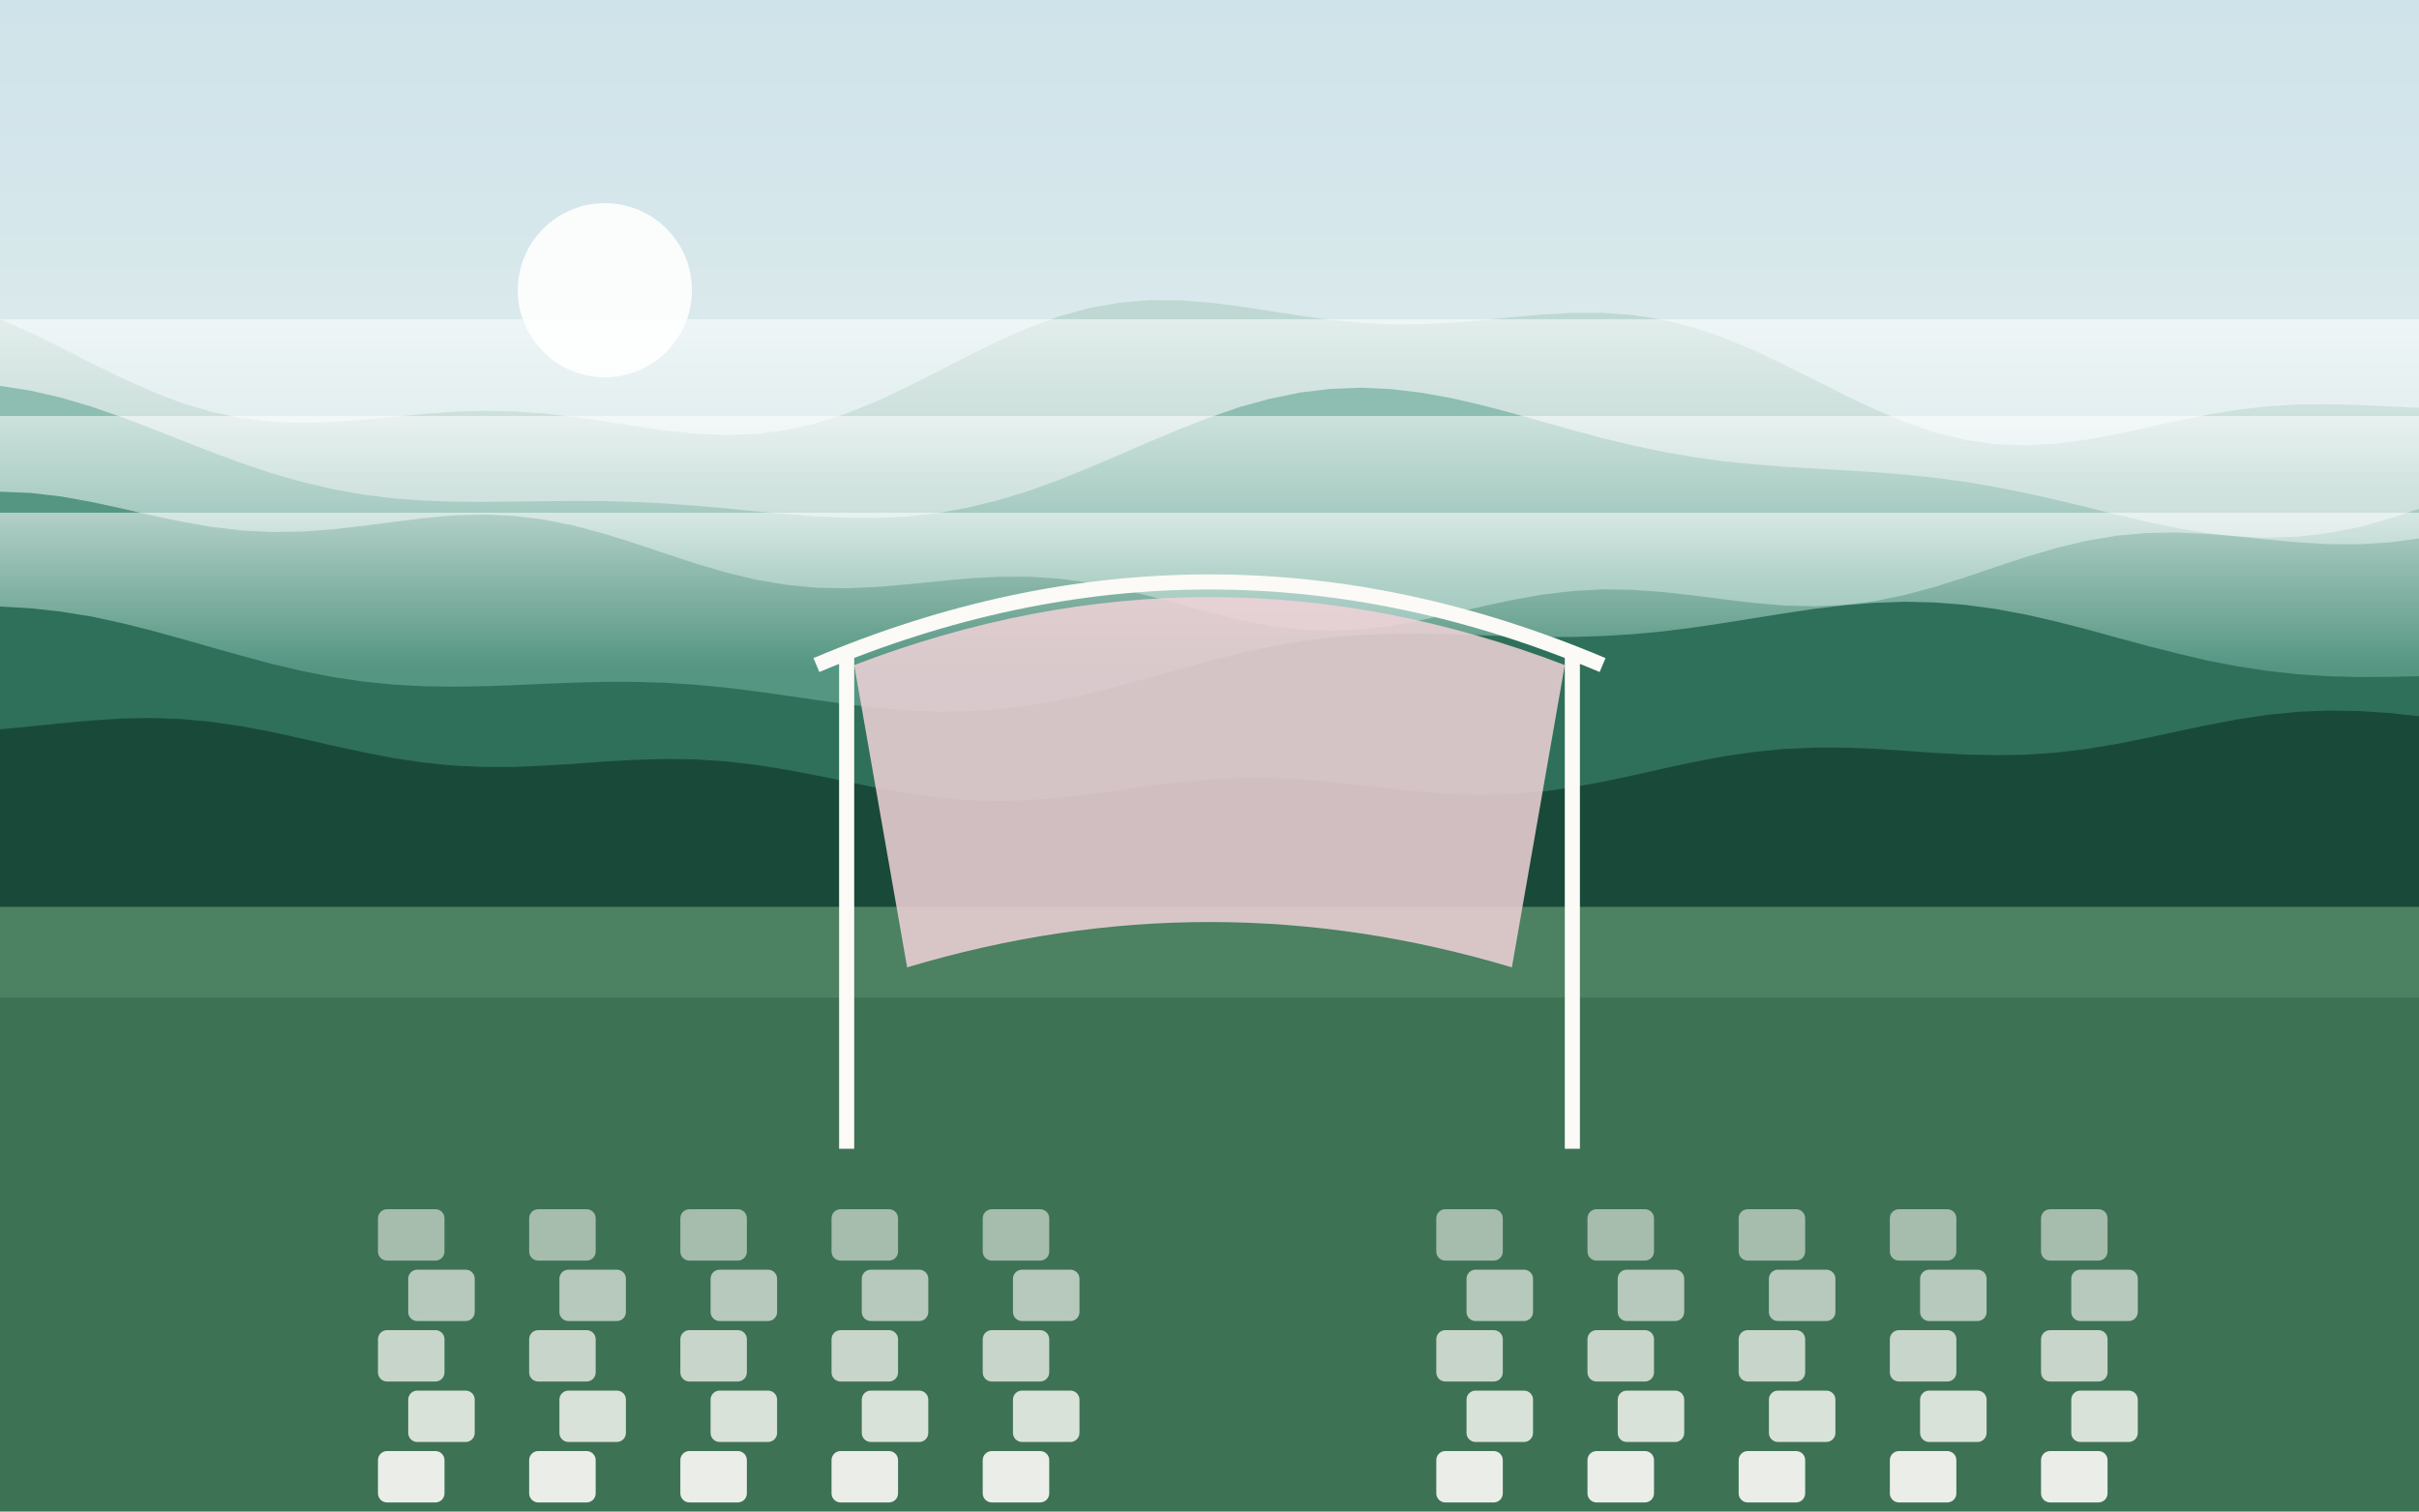
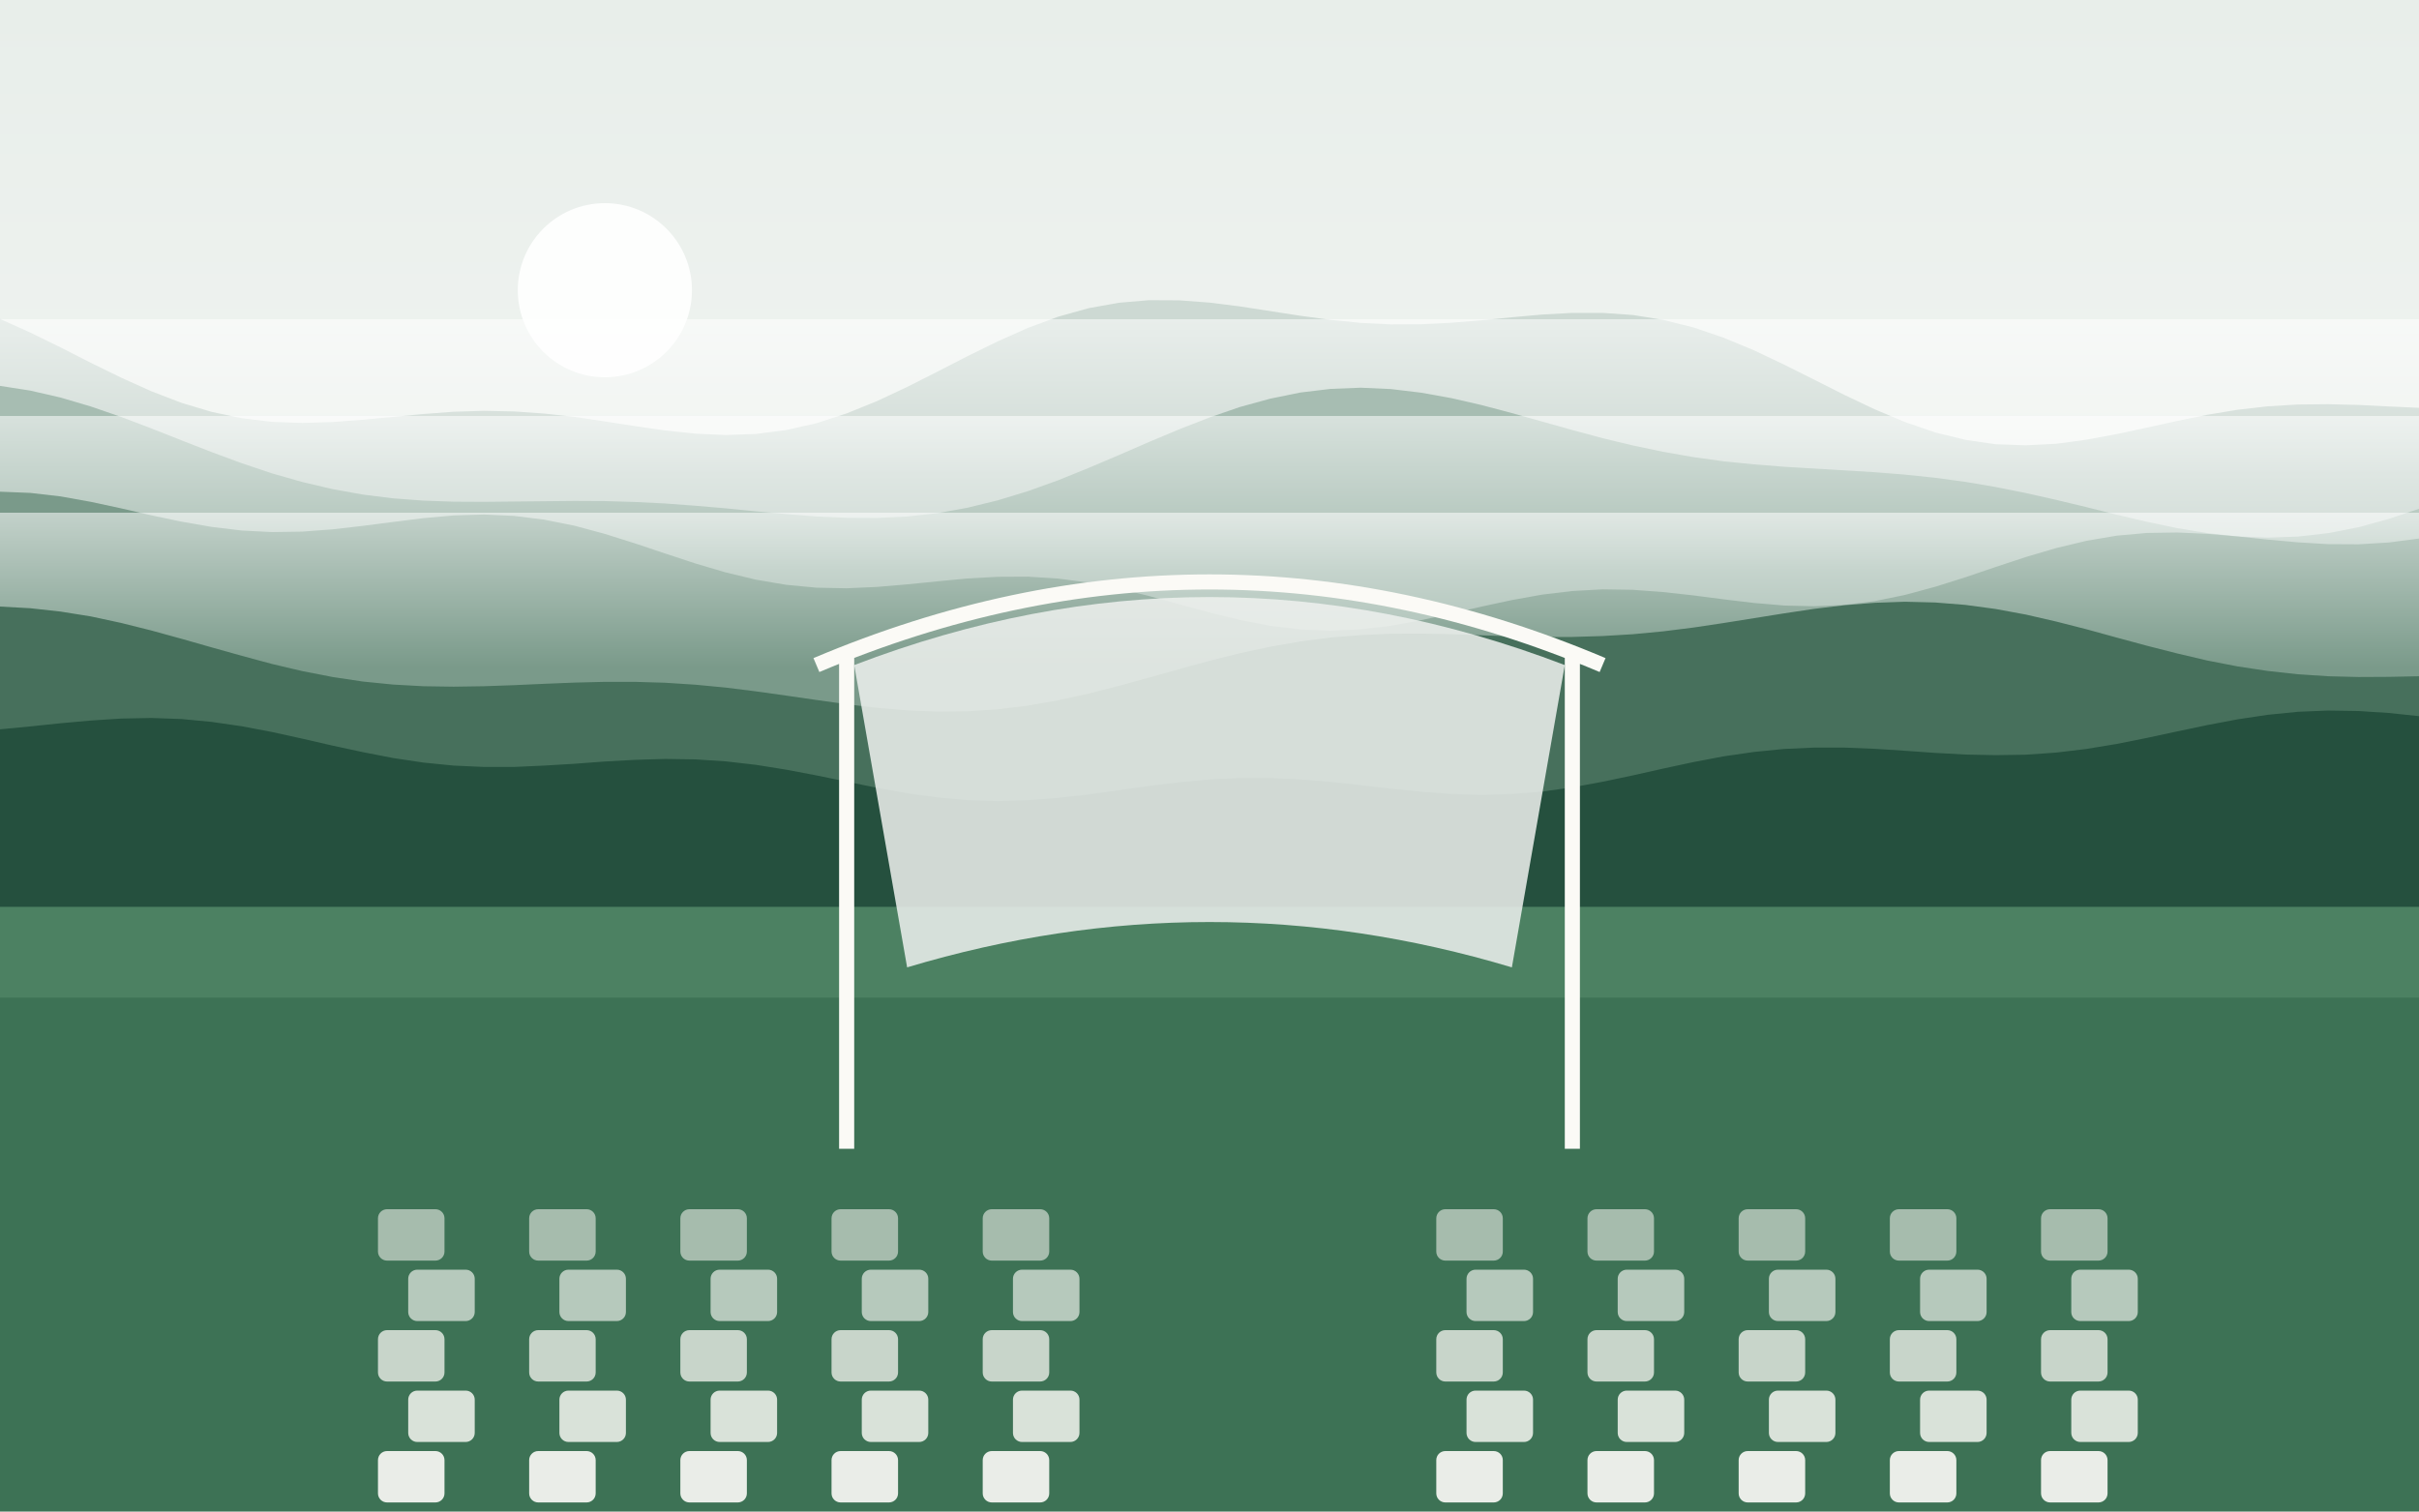
<svg xmlns="http://www.w3.org/2000/svg" viewBox="0 0 1600 1000" width="1600" height="1000" preserveAspectRatio="xMidYMid slice" role="img">
  <defs>
    <linearGradient id="s13" x1="0" y1="0" x2="0" y2="1">
-       <stop offset="0" stop-color="#cfe3ea" />
-       <stop offset="1" stop-color="#eef5ef" />
+       <stop offset="0" stop-color="#e8eeea" />
+       <stop offset="1" stop-color="#f8f9f7" />
    </linearGradient>
    <linearGradient id="m13" x1="0" y1="0" x2="0" y2="1">
      <stop offset="0" stop-color="#fff" stop-opacity=".55" />
      <stop offset="1" stop-color="#fff" stop-opacity="0" />
    </linearGradient>
  </defs>
  <rect x="0" y="0" width="1600" height="640" fill="url(#s13)" />
  <circle cx="400.081" cy="192" r="57.6" fill="#ffffff" opacity=".9" />
-   <path d="M0 640 L0 243.2 L0 211.0 L20 220.0 L40 229.8 L60 240.0 L80 249.8 L100 258.8 L120 266.5 L140 272.5 L160 276.7 L180 279.1 L200 279.8 L220 279.2 L240 277.7 L260 275.8 L280 273.9 L300 272.4 L320 271.8 L340 272.2 L360 273.6 L380 275.8 L400 278.8 L420 281.9 L440 284.8 L460 286.9 L480 287.8 L500 287.1 L520 284.5 L540 280.0 L560 273.5 L580 265.4 L600 256.0 L620 245.9 L640 235.6 L660 225.8 L680 216.9 L700 209.5 L720 203.9 L740 200.3 L760 198.6 L780 198.7 L800 200.2 L820 202.7 L840 205.8 L860 208.9 L880 211.6 L900 213.6 L920 214.6 L940 214.5 L960 213.5 L980 211.9 L1000 209.9 L1020 208.1 L1040 207.0 L1060 207.0 L1080 208.4 L1100 211.6 L1120 216.6 L1140 223.4 L1160 231.7 L1180 241.2 L1200 251.2 L1220 261.3 L1240 270.8 L1260 279.2 L1280 286.1 L1300 291.0 L1320 293.9 L1340 294.6 L1360 293.6 L1380 290.9 L1400 287.2 L1420 282.9 L1440 278.5 L1460 274.4 L1480 271.1 L1500 268.8 L1520 267.6 L1540 267.4 L1560 267.9 L1580 268.9 L1600 269.8 L1600 640Z" fill="#bfd8d3" />
+   <path d="M0 640 L0 243.2 L0 211.0 L20 220.0 L40 229.8 L60 240.0 L80 249.8 L100 258.8 L120 266.5 L140 272.5 L160 276.7 L180 279.1 L200 279.8 L220 279.2 L240 277.7 L260 275.8 L280 273.9 L300 272.4 L320 271.8 L340 272.2 L360 273.6 L380 275.8 L400 278.8 L420 281.9 L440 284.8 L460 286.9 L480 287.8 L500 287.1 L520 284.5 L540 280.0 L560 273.5 L580 265.4 L600 256.0 L620 245.9 L640 235.6 L660 225.8 L680 216.9 L700 209.5 L720 203.9 L740 200.3 L760 198.6 L780 198.7 L800 200.2 L820 202.7 L840 205.8 L860 208.9 L880 211.6 L900 213.6 L920 214.6 L940 214.5 L960 213.5 L980 211.9 L1000 209.9 L1020 208.1 L1040 207.0 L1060 207.0 L1080 208.4 L1100 211.6 L1120 216.6 L1140 223.4 L1160 231.7 L1180 241.2 L1200 251.2 L1220 261.3 L1240 270.8 L1260 279.2 L1280 286.1 L1300 291.0 L1320 293.9 L1340 294.6 L1360 293.6 L1380 290.9 L1400 287.2 L1420 282.9 L1440 278.5 L1460 274.4 L1480 271.1 L1500 268.8 L1520 267.6 L1540 267.4 L1560 267.9 L1580 268.9 L1600 269.8 L1600 640Z" fill="#cdd9d3" />
  <rect x="0" y="211.2" width="1600" height="102.4" fill="url(#m13)" />
-   <path d="M0 640 L0 307.2 L0 255.3 L20 258.4 L40 263.0 L60 268.9 L80 275.8 L100 283.4 L120 291.3 L140 299.1 L160 306.5 L180 313.2 L200 318.9 L220 323.6 L240 327.2 L260 329.7 L280 331.2 L300 331.9 L320 332.0 L340 331.8 L360 331.6 L380 331.4 L400 331.5 L420 332.1 L440 333.1 L460 334.6 L480 336.3 L500 338.3 L520 340.1 L540 341.7 L560 342.6 L580 342.7 L600 341.7 L620 339.5 L640 335.9 L660 331.0 L680 324.9 L700 317.7 L720 309.6 L740 301.1 L760 292.4 L780 284.0 L800 276.2 L820 269.3 L840 263.8 L860 259.7 L880 257.3 L900 256.5 L920 257.4 L940 259.8 L960 263.4 L980 268.0 L1000 273.3 L1020 278.9 L1040 284.5 L1060 289.9 L1080 294.7 L1100 298.9 L1120 302.4 L1140 305.2 L1160 307.2 L1180 308.8 L1200 310.0 L1220 311.2 L1240 312.4 L1260 314.0 L1280 316.1 L1300 318.8 L1320 322.2 L1340 326.2 L1360 330.7 L1380 335.5 L1400 340.5 L1420 345.2 L1440 349.4 L1460 352.7 L1480 354.9 L1500 355.7 L1520 355.0 L1540 352.7 L1560 348.8 L1580 343.3 L1600 336.6 L1600 640Z" fill="#8ebdb1" />
+   <path d="M0 640 L0 307.2 L0 255.3 L20 258.4 L40 263.0 L60 268.9 L80 275.8 L100 283.4 L120 291.3 L140 299.1 L160 306.5 L180 313.2 L200 318.9 L220 323.6 L240 327.2 L260 329.7 L280 331.2 L300 331.9 L320 332.0 L340 331.8 L360 331.6 L380 331.4 L400 331.5 L420 332.1 L440 333.1 L460 334.6 L480 336.3 L500 338.3 L520 340.1 L540 341.7 L560 342.6 L580 342.7 L600 341.7 L620 339.5 L640 335.9 L660 331.0 L680 324.9 L700 317.7 L720 309.6 L740 301.1 L760 292.4 L780 284.0 L800 276.2 L820 269.3 L840 263.8 L860 259.7 L880 257.3 L900 256.5 L920 257.4 L940 259.8 L960 263.4 L980 268.0 L1000 273.3 L1020 278.9 L1040 284.5 L1060 289.9 L1080 294.7 L1100 298.9 L1120 302.4 L1140 305.2 L1160 307.2 L1180 308.8 L1200 310.0 L1220 311.2 L1240 312.4 L1260 314.0 L1280 316.1 L1300 318.8 L1320 322.2 L1340 326.2 L1360 330.7 L1380 335.5 L1400 340.5 L1420 345.2 L1440 349.4 L1460 352.7 L1480 354.9 L1500 355.7 L1520 355.0 L1540 352.7 L1560 348.8 L1580 343.3 L1600 336.6 L1600 640Z" fill="#a7bdb2" />
  <rect x="0" y="275.2" width="1600" height="102.4" fill="url(#m13)" />
-   <path d="M0 640 L0 371.2 L0 325.3 L20 326.1 L40 328.4 L60 332.0 L80 336.3 L100 340.9 L120 345.1 L140 348.6 L160 351.0 L180 352.0 L200 351.7 L220 350.2 L240 347.9 L260 345.3 L280 342.8 L300 341.0 L320 340.4 L340 341.3 L360 343.8 L380 347.8 L400 353.2 L420 359.5 L440 366.2 L460 372.8 L480 378.7 L500 383.5 L520 386.9 L540 388.8 L560 389.2 L580 388.3 L600 386.6 L620 384.6 L640 382.7 L660 381.6 L680 381.5 L700 382.8 L720 385.4 L740 389.4 L760 394.3 L780 399.8 L800 405.2 L820 410.1 L840 414.0 L860 416.5 L880 417.3 L900 416.4 L920 414.0 L940 410.3 L960 405.9 L980 401.3 L1000 397.0 L1020 393.4 L1040 391.0 L1060 389.9 L1080 390.2 L1100 391.7 L1120 393.9 L1140 396.5 L1160 398.9 L1180 400.6 L1200 401.1 L1220 400.2 L1240 397.7 L1260 393.6 L1280 388.2 L1300 381.9 L1320 375.1 L1340 368.5 L1360 362.6 L1380 357.8 L1400 354.4 L1420 352.6 L1440 352.3 L1460 353.2 L1480 354.9 L1500 357.0 L1520 358.8 L1540 360.0 L1560 360.1 L1580 358.9 L1600 356.3 L1600 640Z" fill="#559683" />
+   <path d="M0 640 L0 371.2 L0 325.3 L20 326.1 L40 328.4 L60 332.0 L80 336.3 L100 340.9 L120 345.1 L140 348.6 L160 351.0 L180 352.0 L200 351.7 L220 350.2 L240 347.9 L260 345.3 L280 342.8 L300 341.0 L320 340.4 L340 341.3 L360 343.8 L380 347.8 L400 353.2 L420 359.5 L440 366.2 L460 372.8 L480 378.7 L500 383.5 L520 386.9 L540 388.8 L560 389.2 L580 388.3 L600 386.6 L620 384.6 L640 382.7 L660 381.6 L680 381.5 L700 382.8 L720 385.4 L740 389.4 L760 394.3 L780 399.8 L800 405.2 L820 410.1 L840 414.0 L860 416.5 L880 417.3 L900 416.4 L920 414.0 L940 410.3 L960 405.9 L980 401.3 L1000 397.0 L1020 393.4 L1040 391.0 L1060 389.9 L1080 390.2 L1100 391.7 L1120 393.9 L1140 396.5 L1160 398.9 L1180 400.6 L1200 401.1 L1220 400.2 L1240 397.7 L1260 393.6 L1280 388.2 L1300 381.9 L1320 375.1 L1340 368.5 L1360 362.6 L1380 357.8 L1400 354.4 L1420 352.6 L1440 352.3 L1460 353.2 L1480 354.9 L1500 357.0 L1520 358.8 L1540 360.0 L1560 360.1 L1580 358.9 L1600 356.3 L1600 640Z" fill="#7a9a8a" />
  <rect x="0" y="339.2" width="1600" height="102.4" fill="url(#m13)" />
-   <path d="M0 640 L0 435.2 L0 401.3 L20 402.4 L40 404.6 L60 407.8 L80 412.1 L100 417.1 L120 422.6 L140 428.3 L160 433.9 L180 439.3 L200 444.0 L220 447.9 L240 450.9 L260 452.9 L280 454.0 L300 454.3 L320 454.0 L340 453.3 L360 452.4 L380 451.6 L400 451.1 L420 451.1 L440 451.7 L460 453.0 L480 454.9 L500 457.4 L520 460.2 L540 463.1 L560 465.9 L580 468.3 L600 470.0 L620 470.8 L640 470.6 L660 469.3 L680 466.8 L700 463.3 L720 458.9 L740 453.8 L760 448.3 L780 442.7 L800 437.2 L820 432.2 L840 427.9 L860 424.4 L880 421.8 L900 420.2 L920 419.3 L940 419.2 L960 419.6 L980 420.3 L1000 421.0 L1020 421.4 L1040 421.4 L1060 420.8 L1080 419.6 L1100 417.7 L1120 415.2 L1140 412.2 L1160 409.0 L1180 405.8 L1200 402.8 L1220 400.4 L1240 398.8 L1260 398.1 L1280 398.6 L1300 400.2 L1320 402.9 L1340 406.6 L1360 411.2 L1380 416.3 L1400 421.8 L1420 427.2 L1440 432.3 L1460 437.0 L1480 440.9 L1500 443.9 L1520 446.1 L1540 447.4 L1560 447.9 L1580 447.8 L1600 447.4 L1600 640Z" fill="#2f705a" />
-   <path d="M0 640 L0 499.2 L0 482.5 L20 480.6 L40 478.5 L60 476.7 L80 475.4 L100 475.0 L120 475.7 L140 477.6 L160 480.5 L180 484.3 L200 488.7 L220 493.3 L240 497.6 L260 501.5 L280 504.5 L300 506.5 L320 507.4 L340 507.4 L360 506.5 L380 505.3 L400 503.8 L420 502.7 L440 502.1 L460 502.4 L480 503.7 L500 506.0 L520 509.2 L540 513.0 L560 517.1 L580 521.2 L600 524.8 L620 527.6 L640 529.4 L660 530.0 L680 529.4 L700 527.9 L720 525.6 L740 522.8 L760 520.0 L780 517.6 L800 515.7 L820 514.8 L840 514.8 L860 515.7 L880 517.3 L900 519.5 L920 521.8 L940 523.8 L960 525.3 L980 525.9 L1000 525.3 L1020 523.7 L1040 520.9 L1060 517.2 L1080 513.0 L1100 508.5 L1120 504.2 L1140 500.4 L1160 497.5 L1180 495.5 L1200 494.6 L1220 494.6 L1240 495.4 L1260 496.7 L1280 498.1 L1300 499.2 L1320 499.6 L1340 499.3 L1360 497.9 L1380 495.5 L1400 492.2 L1420 488.2 L1440 483.9 L1460 479.7 L1480 475.9 L1500 472.9 L1520 470.9 L1540 470.1 L1560 470.4 L1580 471.7 L1600 473.8 L1600 640Z" fill="#194a39" />
+   <path d="M0 640 L0 435.2 L0 401.3 L20 402.4 L40 404.6 L60 407.8 L80 412.1 L100 417.1 L120 422.6 L140 428.3 L160 433.9 L180 439.3 L200 444.0 L220 447.9 L240 450.9 L260 452.9 L280 454.0 L300 454.3 L320 454.0 L340 453.3 L360 452.4 L380 451.6 L400 451.1 L420 451.1 L440 451.7 L460 453.0 L480 454.9 L500 457.4 L520 460.2 L540 463.1 L560 465.9 L580 468.3 L600 470.0 L620 470.8 L640 470.6 L660 469.3 L680 466.8 L700 463.3 L720 458.9 L740 453.8 L760 448.3 L780 442.7 L800 437.2 L820 432.2 L840 427.9 L860 424.4 L880 421.8 L900 420.2 L920 419.3 L940 419.2 L960 419.6 L980 420.3 L1000 421.0 L1020 421.4 L1040 421.4 L1060 420.8 L1080 419.6 L1100 417.7 L1120 415.2 L1140 412.2 L1160 409.0 L1180 405.8 L1200 402.8 L1220 400.4 L1240 398.8 L1260 398.1 L1280 398.6 L1300 400.2 L1320 402.9 L1340 406.6 L1360 411.2 L1380 416.3 L1400 421.8 L1420 427.2 L1440 432.3 L1460 437.0 L1480 440.9 L1500 443.9 L1520 446.1 L1540 447.4 L1560 447.9 L1580 447.8 L1600 447.4 L1600 640Z" fill="#47705c" />
+   <path d="M0 640 L0 499.2 L0 482.5 L20 480.6 L40 478.5 L60 476.7 L80 475.4 L100 475.0 L120 475.7 L140 477.6 L160 480.5 L180 484.3 L200 488.7 L220 493.3 L240 497.6 L260 501.5 L280 504.5 L300 506.5 L320 507.4 L340 507.4 L360 506.5 L380 505.3 L400 503.8 L420 502.7 L440 502.1 L460 502.4 L480 503.7 L500 506.0 L520 509.2 L540 513.0 L560 517.1 L580 521.2 L600 524.8 L620 527.6 L640 529.4 L660 530.0 L680 529.4 L700 527.9 L720 525.6 L740 522.8 L760 520.0 L780 517.6 L800 515.7 L820 514.8 L840 514.8 L860 515.7 L880 517.3 L900 519.5 L920 521.8 L940 523.8 L960 525.3 L980 525.9 L1000 525.3 L1020 523.7 L1040 520.9 L1060 517.2 L1080 513.0 L1100 508.5 L1120 504.2 L1140 500.4 L1160 497.5 L1180 495.5 L1200 494.6 L1220 494.6 L1240 495.4 L1260 496.7 L1280 498.1 L1300 499.2 L1320 499.6 L1340 499.3 L1360 497.9 L1380 495.5 L1400 492.2 L1420 488.2 L1440 483.9 L1460 479.7 L1480 475.9 L1500 472.9 L1520 470.9 L1540 470.1 L1560 470.4 L1580 471.7 L1600 473.8 L1600 640Z" fill="#25503e" />
  <rect y="600" width="1600" height="400" fill="#3d7255" />
  <rect y="600" width="1600" height="60" fill="#5b8f6f" opacity=".5" />
  <g stroke="#fbfaf6" stroke-width="10" fill="none">
    <path d="M560 760V430M1040 760V430M540 440Q800 330 1060 440" />
  </g>
-   <path d="M565 440Q800 350 1035 440L1000 640Q800 580 600 640Z" fill="#f1d2d8" opacity=".85" />
+   <path d="M565 440Q800 350 1035 440L1000 640Q800 580 600 640Z" fill="#eef1ef" opacity=".85" />
  <rect x="250" y="800" width="44" height="34" rx="6" fill="#fbfaf6" opacity="0.55" />
  <rect x="350" y="800" width="44" height="34" rx="6" fill="#fbfaf6" opacity="0.55" />
  <rect x="450" y="800" width="44" height="34" rx="6" fill="#fbfaf6" opacity="0.55" />
  <rect x="550" y="800" width="44" height="34" rx="6" fill="#fbfaf6" opacity="0.55" />
  <rect x="650" y="800" width="44" height="34" rx="6" fill="#fbfaf6" opacity="0.55" />
  <rect x="950" y="800" width="44" height="34" rx="6" fill="#fbfaf6" opacity="0.55" />
  <rect x="1050" y="800" width="44" height="34" rx="6" fill="#fbfaf6" opacity="0.55" />
  <rect x="1150" y="800" width="44" height="34" rx="6" fill="#fbfaf6" opacity="0.55" />
  <rect x="1250" y="800" width="44" height="34" rx="6" fill="#fbfaf6" opacity="0.55" />
  <rect x="1350" y="800" width="44" height="34" rx="6" fill="#fbfaf6" opacity="0.55" />
  <rect x="270" y="840" width="44" height="34" rx="6" fill="#fbfaf6" opacity="0.64" />
  <rect x="370" y="840" width="44" height="34" rx="6" fill="#fbfaf6" opacity="0.64" />
  <rect x="470" y="840" width="44" height="34" rx="6" fill="#fbfaf6" opacity="0.64" />
  <rect x="570" y="840" width="44" height="34" rx="6" fill="#fbfaf6" opacity="0.64" />
  <rect x="670" y="840" width="44" height="34" rx="6" fill="#fbfaf6" opacity="0.64" />
  <rect x="970" y="840" width="44" height="34" rx="6" fill="#fbfaf6" opacity="0.64" />
  <rect x="1070" y="840" width="44" height="34" rx="6" fill="#fbfaf6" opacity="0.64" />
  <rect x="1170" y="840" width="44" height="34" rx="6" fill="#fbfaf6" opacity="0.64" />
  <rect x="1270" y="840" width="44" height="34" rx="6" fill="#fbfaf6" opacity="0.64" />
  <rect x="1370" y="840" width="44" height="34" rx="6" fill="#fbfaf6" opacity="0.64" />
  <rect x="250" y="880" width="44" height="34" rx="6" fill="#fbfaf6" opacity="0.73" />
  <rect x="350" y="880" width="44" height="34" rx="6" fill="#fbfaf6" opacity="0.73" />
  <rect x="450" y="880" width="44" height="34" rx="6" fill="#fbfaf6" opacity="0.73" />
  <rect x="550" y="880" width="44" height="34" rx="6" fill="#fbfaf6" opacity="0.73" />
  <rect x="650" y="880" width="44" height="34" rx="6" fill="#fbfaf6" opacity="0.73" />
  <rect x="950" y="880" width="44" height="34" rx="6" fill="#fbfaf6" opacity="0.73" />
  <rect x="1050" y="880" width="44" height="34" rx="6" fill="#fbfaf6" opacity="0.73" />
  <rect x="1150" y="880" width="44" height="34" rx="6" fill="#fbfaf6" opacity="0.73" />
  <rect x="1250" y="880" width="44" height="34" rx="6" fill="#fbfaf6" opacity="0.73" />
  <rect x="1350" y="880" width="44" height="34" rx="6" fill="#fbfaf6" opacity="0.73" />
  <rect x="270" y="920" width="44" height="34" rx="6" fill="#fbfaf6" opacity="0.82" />
  <rect x="370" y="920" width="44" height="34" rx="6" fill="#fbfaf6" opacity="0.82" />
  <rect x="470" y="920" width="44" height="34" rx="6" fill="#fbfaf6" opacity="0.82" />
  <rect x="570" y="920" width="44" height="34" rx="6" fill="#fbfaf6" opacity="0.82" />
  <rect x="670" y="920" width="44" height="34" rx="6" fill="#fbfaf6" opacity="0.82" />
  <rect x="970" y="920" width="44" height="34" rx="6" fill="#fbfaf6" opacity="0.82" />
  <rect x="1070" y="920" width="44" height="34" rx="6" fill="#fbfaf6" opacity="0.82" />
  <rect x="1170" y="920" width="44" height="34" rx="6" fill="#fbfaf6" opacity="0.82" />
  <rect x="1270" y="920" width="44" height="34" rx="6" fill="#fbfaf6" opacity="0.82" />
  <rect x="1370" y="920" width="44" height="34" rx="6" fill="#fbfaf6" opacity="0.82" />
  <rect x="250" y="960" width="44" height="34" rx="6" fill="#fbfaf6" opacity="0.91" />
  <rect x="350" y="960" width="44" height="34" rx="6" fill="#fbfaf6" opacity="0.91" />
  <rect x="450" y="960" width="44" height="34" rx="6" fill="#fbfaf6" opacity="0.91" />
  <rect x="550" y="960" width="44" height="34" rx="6" fill="#fbfaf6" opacity="0.91" />
  <rect x="650" y="960" width="44" height="34" rx="6" fill="#fbfaf6" opacity="0.91" />
  <rect x="950" y="960" width="44" height="34" rx="6" fill="#fbfaf6" opacity="0.91" />
  <rect x="1050" y="960" width="44" height="34" rx="6" fill="#fbfaf6" opacity="0.91" />
  <rect x="1150" y="960" width="44" height="34" rx="6" fill="#fbfaf6" opacity="0.91" />
  <rect x="1250" y="960" width="44" height="34" rx="6" fill="#fbfaf6" opacity="0.91" />
  <rect x="1350" y="960" width="44" height="34" rx="6" fill="#fbfaf6" opacity="0.91" />
</svg>
